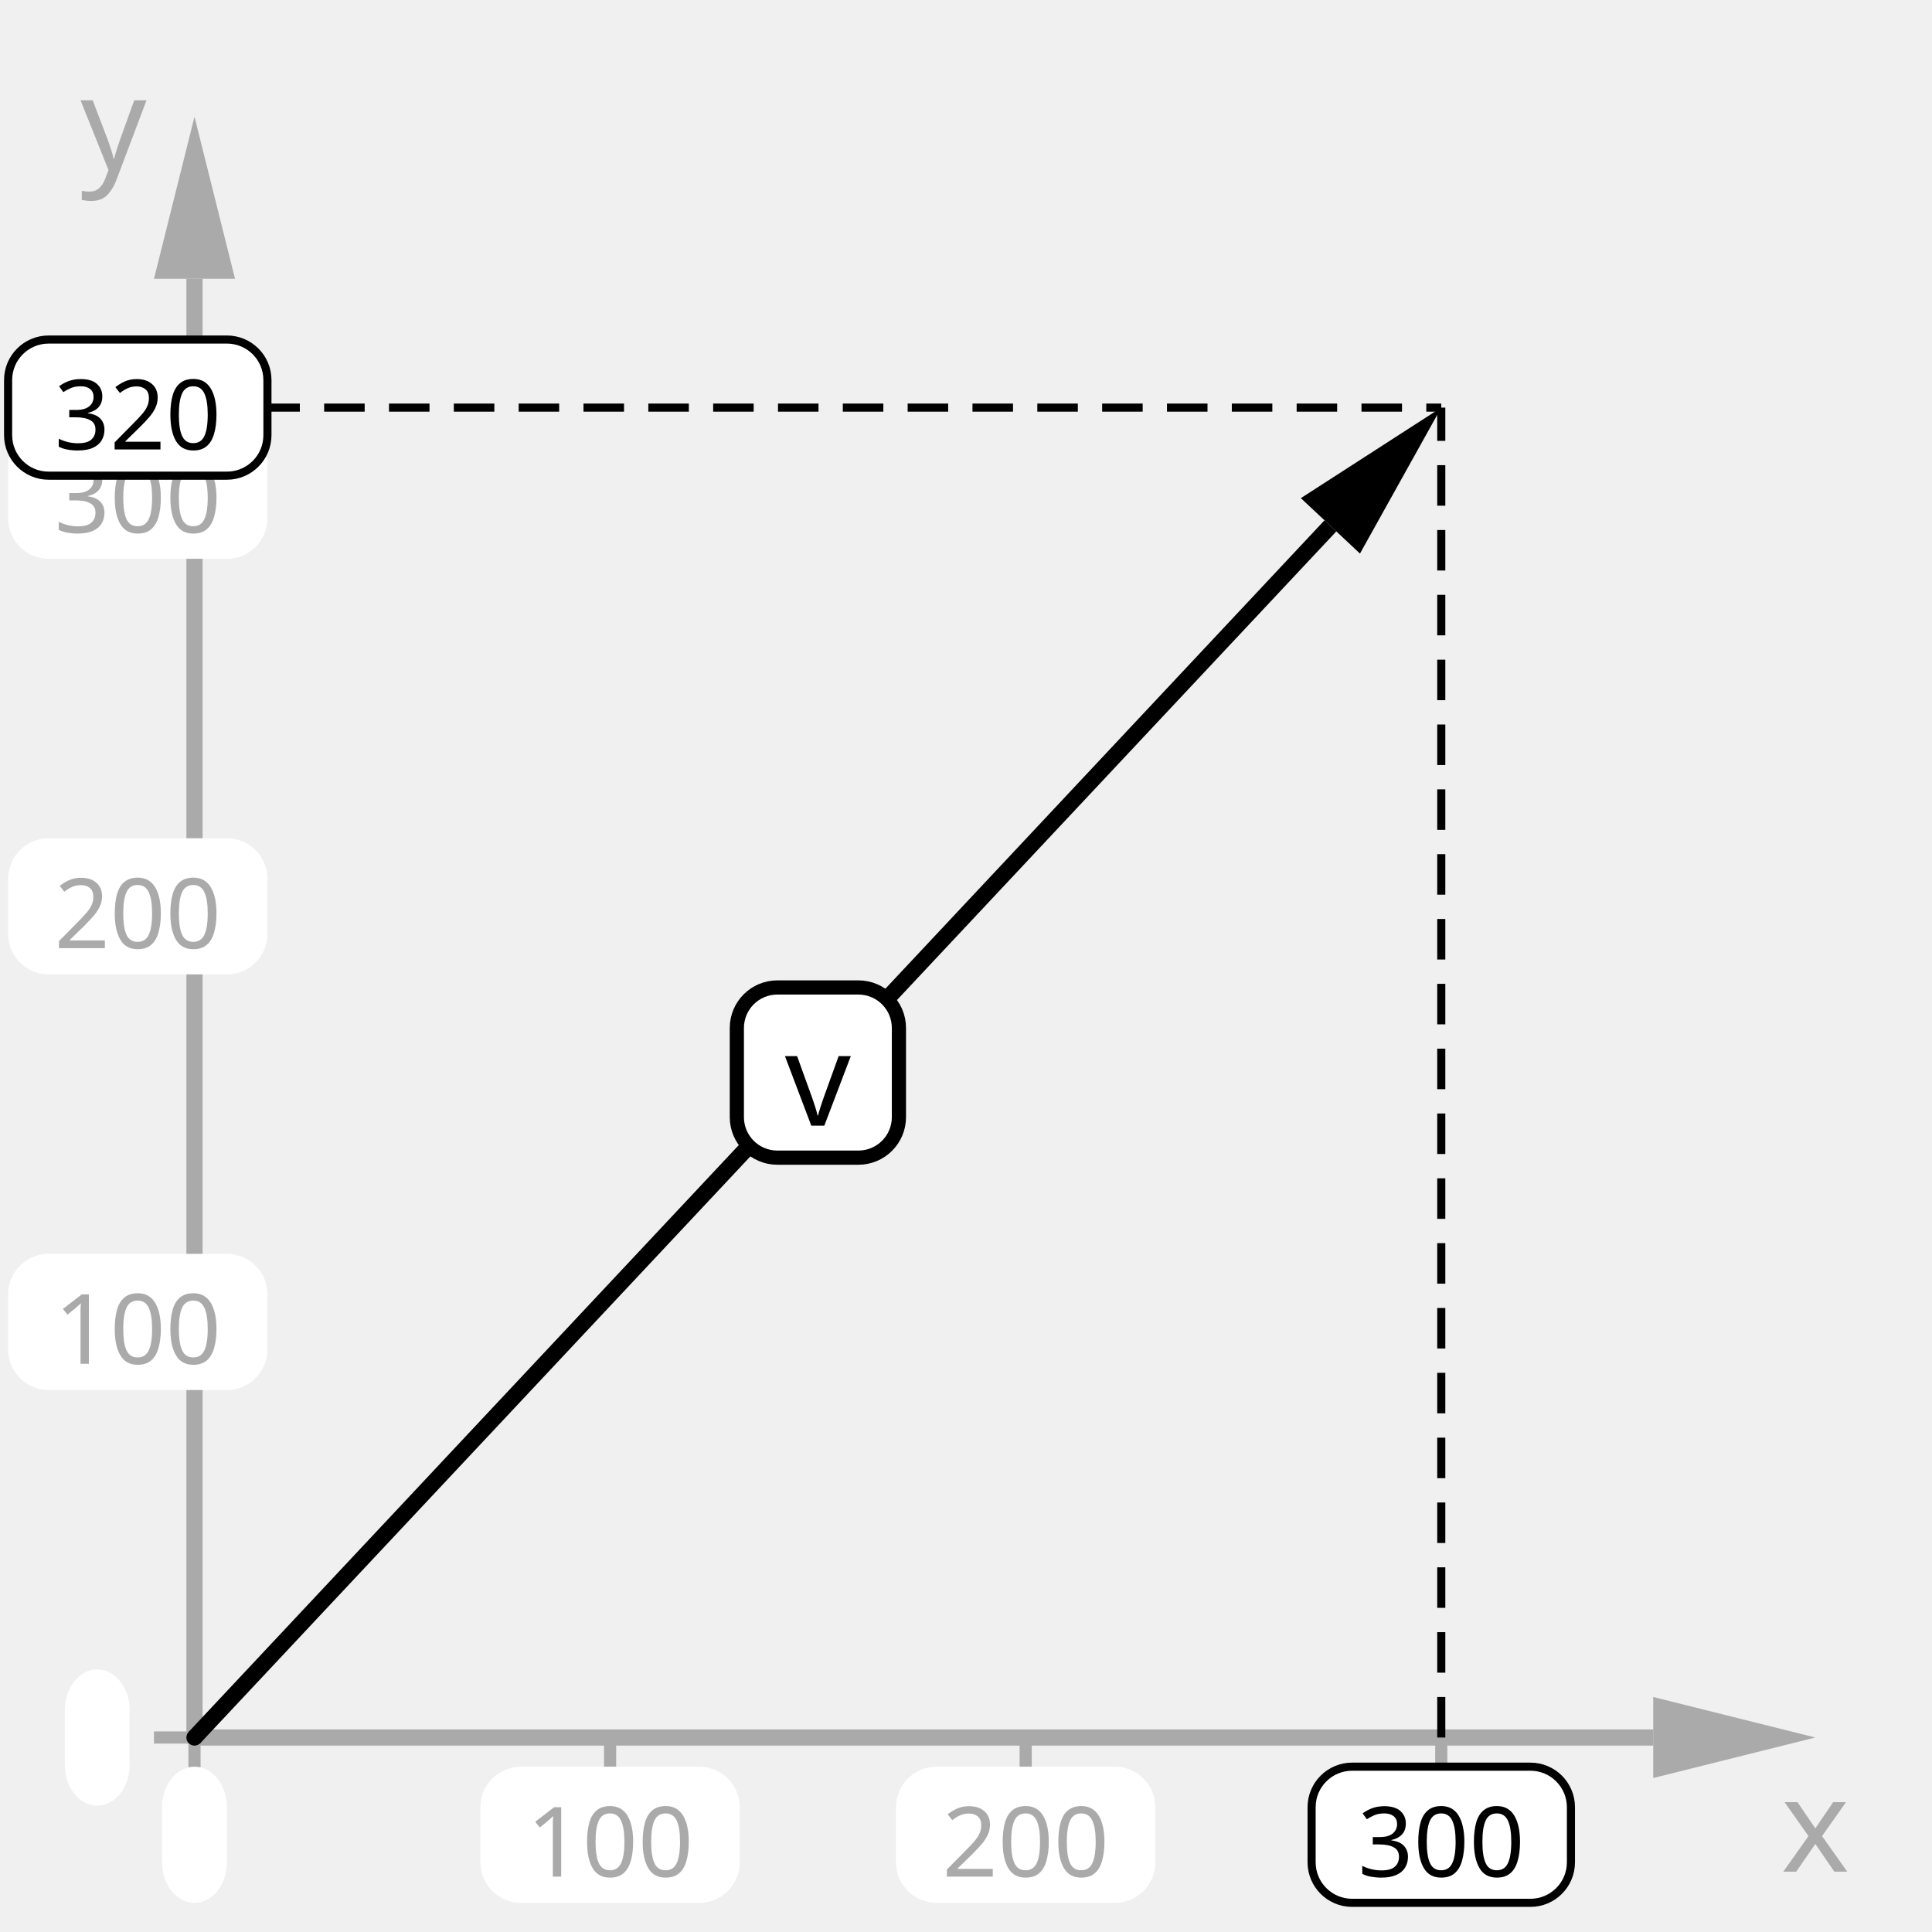
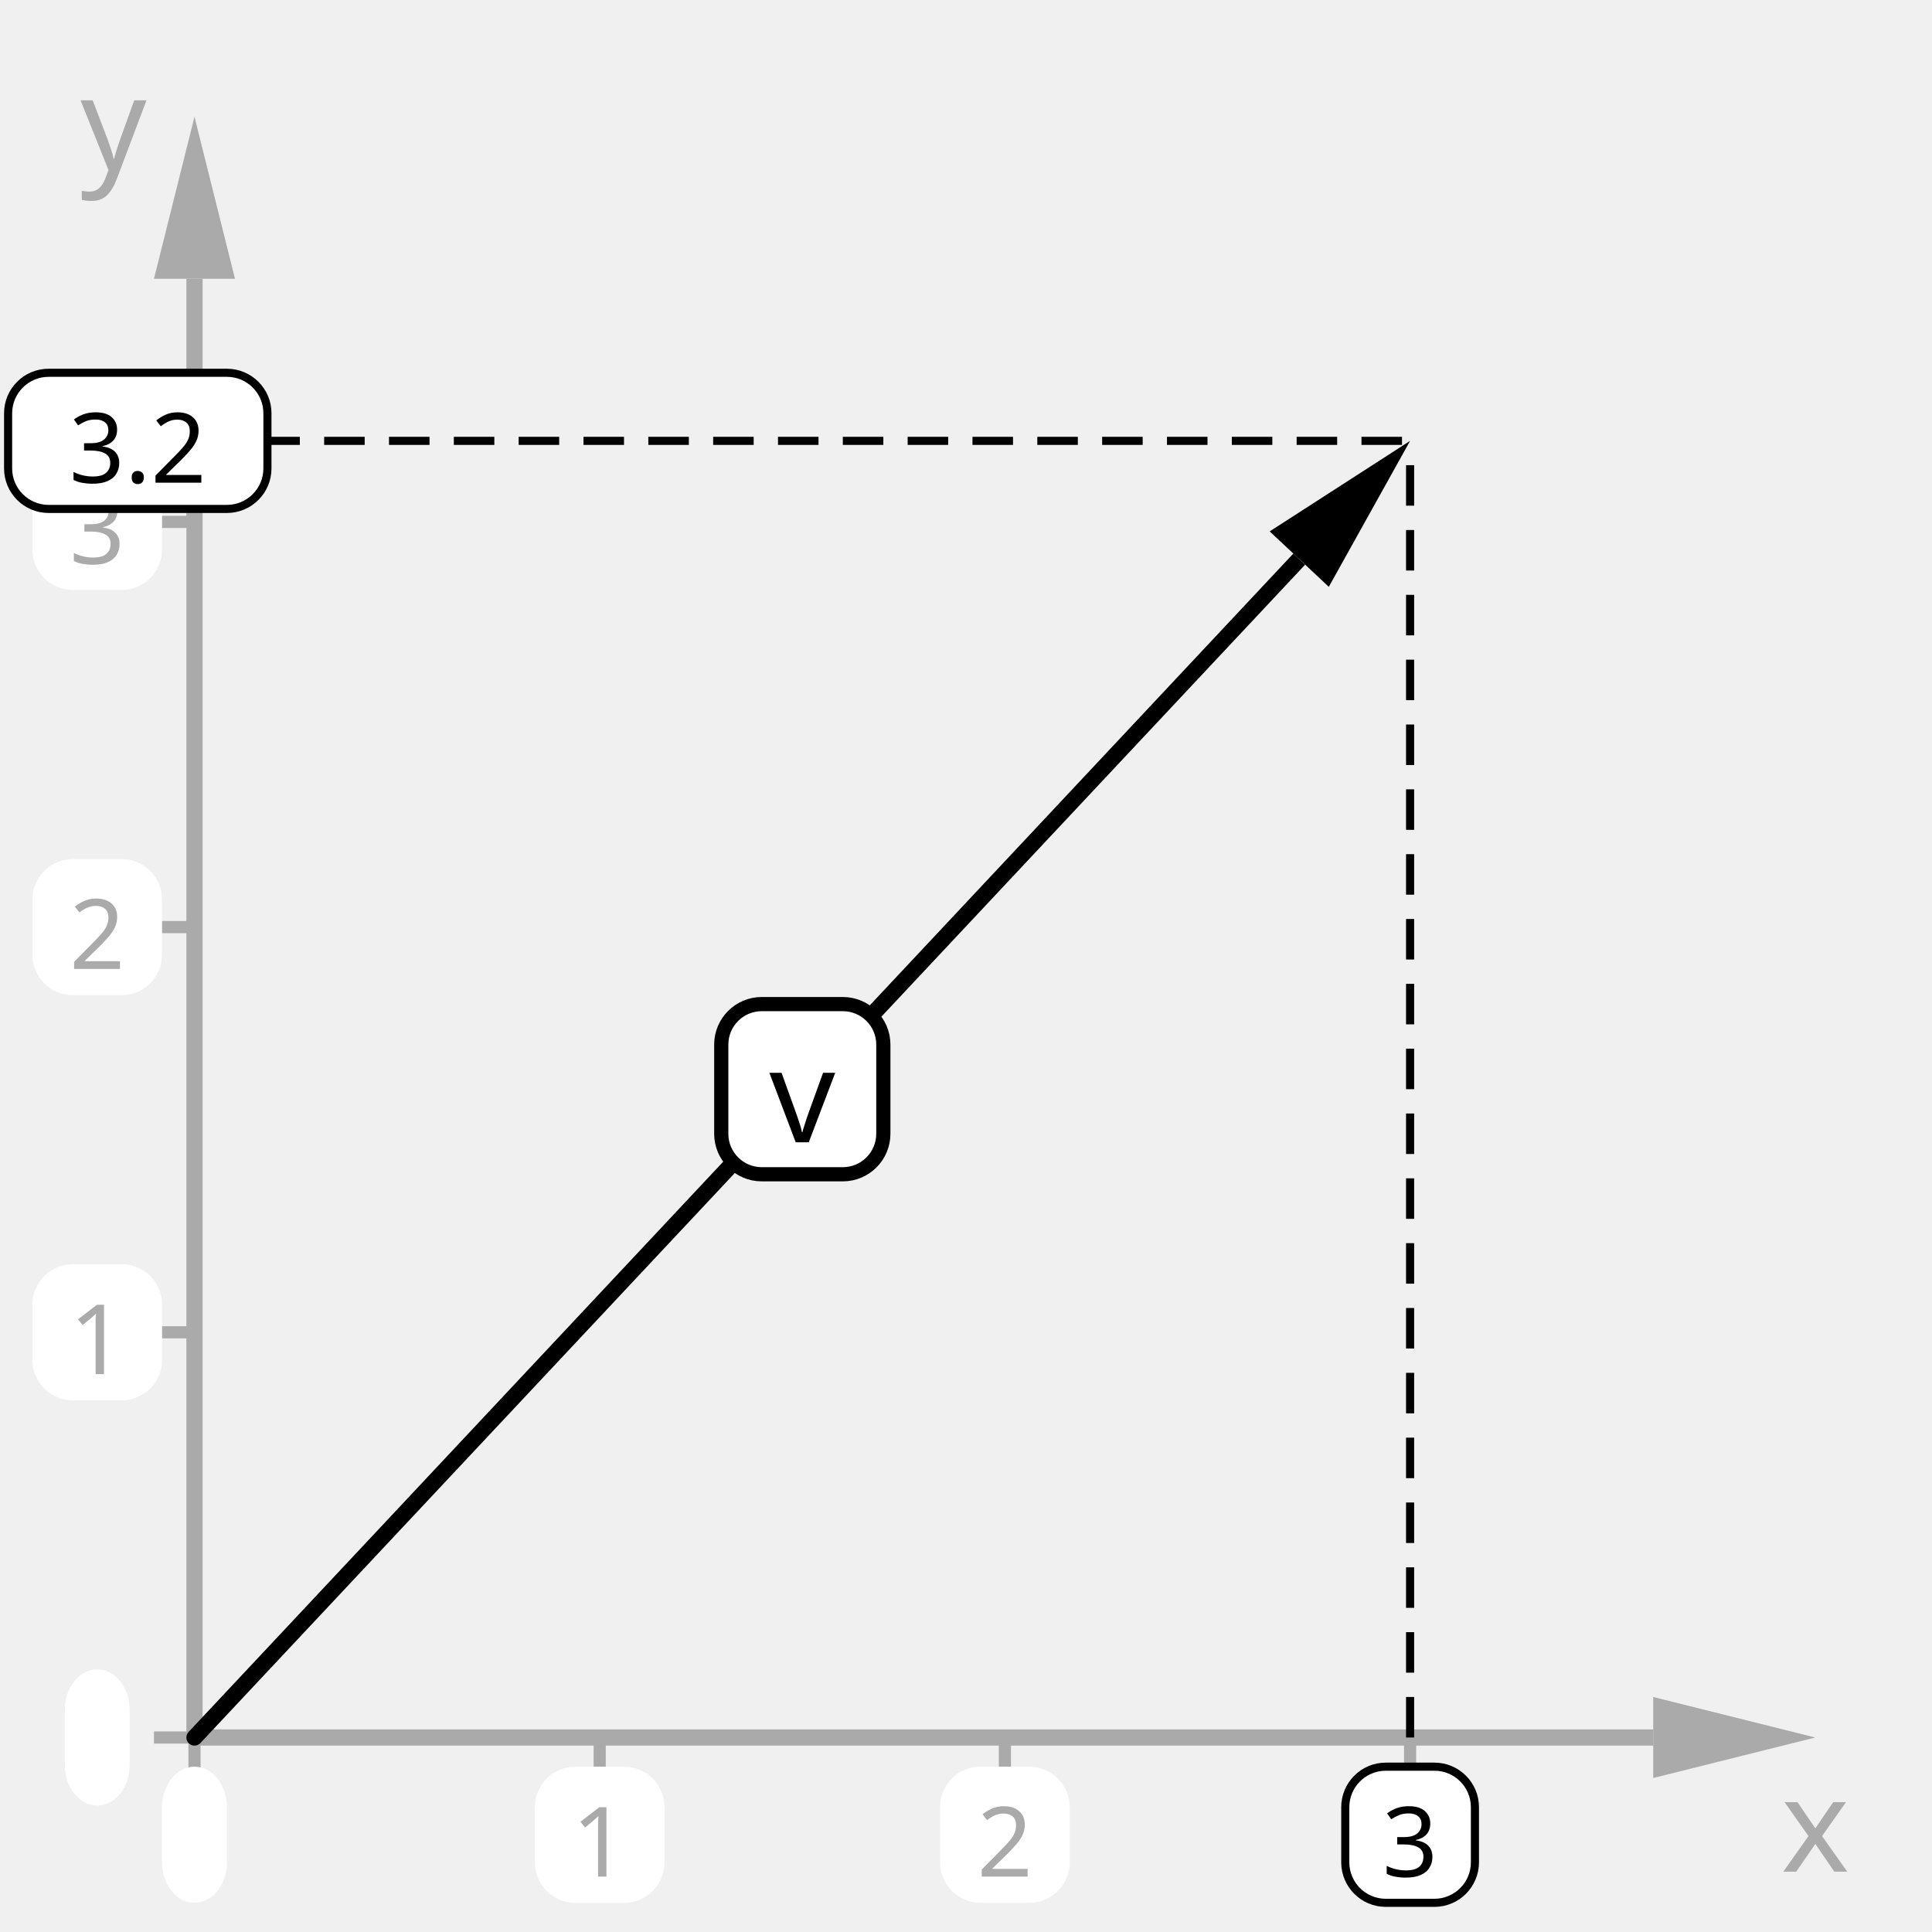
<svg xmlns="http://www.w3.org/2000/svg" width="200" height="200" viewBox="-24 -14.4 238.4 238.4" style="background: rgb(255, 255, 255); border-radius: 8px;">
  <defs>
-     <pattern id="grid-100-#ccc-#fff-200-200-0.5128205128205128-0.5128205128205128" width="51.282" height="51.282" patternUnits="userSpaceOnUse">
-       <path d="M 0 0 L 0 51.282 51.282 51.282 51.282 0 0 0" fill="#fff" stroke="#ccc" stroke-width="0.5" />
+     <pattern id="grid-1-#ccc-#fff-200-200-50-50" width="50" height="50" patternUnits="userSpaceOnUse">
+       <path d="M 0 0 L 0 50 50 50 50 0 0 0" fill="#fff" stroke="#ccc" stroke-width="0.5" />
    </pattern>
  </defs>
-   <rect width="200" height="200" fill="url(#grid-100-#ccc-#fff-200-200-0.5128205128205128-0.5128205128205128)" style="     transform: scaleY(-1);     transform-origin: 0 100px;   " />
+   <rect width="200" height="200" fill="url(#grid-1-#ccc-#fff-200-200-50-50)" style="     transform: scaleY(-1);     transform-origin: 0 100px;   " />
  <defs>
    <marker id="arrowhead-4" markerWidth="10" markerHeight="5" refY="2.5" orient="auto">
      <polygon points="0 0, 10 2.5, 0 5" fill="#aaa" />
    </marker>
    <marker id="arrowbutt-4" markerWidth="4" markerHeight="4" refX="2" refY="2" orient="auto">
      <circle cx="2" cy="2" r="0.5" fill="#aaa" />
    </marker>
  </defs>
  <line x1="0" y1="200" x2="180" y2="200" stroke="#aaa" stroke-width="2" marker-start="url(#arrowbutt-4)" marker-end="url(#arrowhead-4)" />
  <defs>
    <marker id="arrowhead-5" markerWidth="10" markerHeight="5" refY="2.5" orient="auto">
      <polygon points="0 0, 10 2.5, 0 5" fill="#aaa" />
    </marker>
    <marker id="arrowbutt-5" markerWidth="4" markerHeight="4" refX="2" refY="2" orient="auto">
      <circle cx="2" cy="2" r="0.5" fill="#aaa" />
    </marker>
  </defs>
-   <line x1="0" y1="200" x2="1.1021821192326178e-14" y2="20" stroke="#aaa" stroke-width="2" marker-start="url(#arrowbutt-5)" marker-end="url(#arrowhead-5)" />
+   <line x1="0" y1="200" x2="1.1021821192326179e-14" y2="20" stroke="#aaa" stroke-width="2" marker-start="url(#arrowbutt-5)" marker-end="url(#arrowhead-5)" />
  <text x="200" y="211" width="20" fill="#aaa" style="dominant-baseline: middle; text-anchor: middle; font: normal 16px sans-serif">
      x
    </text>
  <text x="-10" y="1" width="20" fill="#aaa" style="dominant-baseline: middle; text-anchor: middle; font: normal 16px sans-serif">
      y
    </text>
  <line x1="0" y1="200" x2="0" y2="205" stroke="#aaa" stroke-width="1.5" stroke-dasharray="undefined" />
  <rect x="-4" y="203.6" width="8" height="16.8" fill="#fff" stroke="#aaa" stroke-width="0" rx="5" />
  <text x="0" y="213" width="8" fill="#aaa" style="dominant-baseline: middle; text-anchor: middle; font: normal 12px sans-serif">
      
    </text>
-   <line x1="51.282" y1="200" x2="51.282" y2="205" stroke="#aaa" stroke-width="1.5" stroke-dasharray="undefined" />
-   <rect x="35.282" y="203.6" width="32" height="16.8" fill="#fff" stroke="#aaa" stroke-width="0" rx="5" />
-   <text x="51.282" y="213" width="32" fill="#aaa" style="dominant-baseline: middle; text-anchor: middle; font: normal 12px sans-serif">
-       100
+   <line x1="50" y1="200" x2="50" y2="205" stroke="#aaa" stroke-width="1.5" stroke-dasharray="undefined" />
+   <rect x="42" y="203.6" width="16" height="16.8" fill="#fff" stroke="#aaa" stroke-width="0" rx="5" />
+   <text x="50" y="213" width="16" fill="#aaa" style="dominant-baseline: middle; text-anchor: middle; font: normal 12px sans-serif">
+       1
    </text>
-   <line x1="102.564" y1="200" x2="102.564" y2="205" stroke="#aaa" stroke-width="1.5" stroke-dasharray="undefined" />
-   <rect x="86.564" y="203.6" width="32" height="16.8" fill="#fff" stroke="#aaa" stroke-width="0" rx="5" />
-   <text x="102.564" y="213" width="32" fill="#aaa" style="dominant-baseline: middle; text-anchor: middle; font: normal 12px sans-serif">
-       200
+   <line x1="100" y1="200" x2="100" y2="205" stroke="#aaa" stroke-width="1.5" stroke-dasharray="undefined" />
+   <rect x="92" y="203.6" width="16" height="16.8" fill="#fff" stroke="#aaa" stroke-width="0" rx="5" />
+   <text x="100" y="213" width="16" fill="#aaa" style="dominant-baseline: middle; text-anchor: middle; font: normal 12px sans-serif">
+       2
    </text>
-   <line x1="153.846" y1="200" x2="153.846" y2="205" stroke="#aaa" stroke-width="1.5" stroke-dasharray="undefined" />
-   <rect x="137.846" y="203.6" width="32" height="16.8" fill="#fff" stroke="#aaa" stroke-width="0" rx="5" />
-   <text x="153.846" y="213" width="32" fill="#aaa" style="dominant-baseline: middle; text-anchor: middle; font: normal 12px sans-serif">
-       300
+   <line x1="150" y1="200" x2="150" y2="205" stroke="#aaa" stroke-width="1.5" stroke-dasharray="undefined" />
+   <rect x="142" y="203.6" width="16" height="16.8" fill="#fff" stroke="#aaa" stroke-width="0" rx="5" />
+   <text x="150" y="213" width="16" fill="#aaa" style="dominant-baseline: middle; text-anchor: middle; font: normal 12px sans-serif">
+       3
    </text>
  <line x1="0" y1="200" x2="-5" y2="200" stroke="#aaa" stroke-width="1.5" stroke-dasharray="undefined" />
  <rect x="-16" y="191.6" width="8" height="16.8" fill="#fff" stroke="#aaa" stroke-width="0" rx="5" />
  <text x="-12" y="201" width="8" fill="#aaa" style="dominant-baseline: middle; text-anchor: middle; font: normal 12px sans-serif">
      
    </text>
-   <line x1="0" y1="148.718" x2="-5" y2="148.718" stroke="#aaa" stroke-width="1.5" stroke-dasharray="undefined" />
-   <rect x="-23" y="140.318" width="32" height="16.8" fill="#fff" stroke="#aaa" stroke-width="0" rx="5" />
-   <text x="-7" y="149.718" width="32" fill="#aaa" style="dominant-baseline: middle; text-anchor: middle; font: normal 12px sans-serif">
-       100
+   <line x1="0" y1="150" x2="-5" y2="150" stroke="#aaa" stroke-width="1.5" stroke-dasharray="undefined" />
+   <rect x="-20" y="141.6" width="16" height="16.8" fill="#fff" stroke="#aaa" stroke-width="0" rx="5" />
+   <text x="-12" y="151" width="16" fill="#aaa" style="dominant-baseline: middle; text-anchor: middle; font: normal 12px sans-serif">
+       1
    </text>
-   <line x1="0" y1="97.436" x2="-5" y2="97.436" stroke="#aaa" stroke-width="1.5" stroke-dasharray="undefined" />
-   <rect x="-23" y="89.036" width="32" height="16.8" fill="#fff" stroke="#aaa" stroke-width="0" rx="5" />
-   <text x="-7" y="98.436" width="32" fill="#aaa" style="dominant-baseline: middle; text-anchor: middle; font: normal 12px sans-serif">
-       200
+   <line x1="0" y1="100" x2="-5" y2="100" stroke="#aaa" stroke-width="1.5" stroke-dasharray="undefined" />
+   <rect x="-20" y="91.6" width="16" height="16.8" fill="#fff" stroke="#aaa" stroke-width="0" rx="5" />
+   <text x="-12" y="101" width="16" fill="#aaa" style="dominant-baseline: middle; text-anchor: middle; font: normal 12px sans-serif">
+       2
    </text>
-   <line x1="0" y1="46.154" x2="-5" y2="46.154" stroke="#aaa" stroke-width="1.5" stroke-dasharray="undefined" />
-   <rect x="-23" y="37.754" width="32" height="16.8" fill="#fff" stroke="#aaa" stroke-width="0" rx="5" />
-   <text x="-7" y="47.154" width="32" fill="#aaa" style="dominant-baseline: middle; text-anchor: middle; font: normal 12px sans-serif">
-       300
+   <line x1="0" y1="50" x2="-5" y2="50" stroke="#aaa" stroke-width="1.5" stroke-dasharray="undefined" />
+   <rect x="-20" y="41.6" width="16" height="16.8" fill="#fff" stroke="#aaa" stroke-width="0" rx="5" />
+   <text x="-12" y="51" width="16" fill="#aaa" style="dominant-baseline: middle; text-anchor: middle; font: normal 12px sans-serif">
+       3
    </text>
  <defs>
    <marker id="arrowhead-6" markerWidth="10" markerHeight="5" refY="2.5" orient="auto">
      <polygon points="0 0, 10 2.5, 0 5" fill="#000" />
    </marker>
    <marker id="arrowbutt-6" markerWidth="4" markerHeight="4" refX="2" refY="2" orient="auto">
      <circle cx="2" cy="2" r="0.5" fill="#000" />
    </marker>
  </defs>
-   <line x1="0" y1="200" x2="140.167" y2="50.488" stroke="#000" stroke-width="2" marker-start="url(#arrowbutt-6)" marker-end="url(#arrowhead-6)" />
-   <rect x="66.923" y="107.449" width="20" height="21" fill="#fff" stroke="#000" stroke-width="1.75" rx="5" />
-   <text x="76.923" y="118.949" width="20" fill="#000" style="dominant-baseline: middle; text-anchor: middle; font: normal 16px sans-serif">
+   <line x1="0" y1="200" x2="136.321" y2="54.591" stroke="#000" stroke-width="2" marker-start="url(#arrowbutt-6)" marker-end="url(#arrowhead-6)" />
+   <rect x="65" y="109.5" width="20" height="21" fill="#fff" stroke="#000" stroke-width="1.75" rx="5" />
+   <text x="75" y="121" width="20" fill="#000" style="dominant-baseline: middle; text-anchor: middle; font: normal 16px sans-serif">
      v
    </text>
-   <line x1="153.846" y1="200" x2="153.846" y2="35.897" stroke="#000" stroke-width="1" stroke-dasharray="5,3" />
-   <line x1="0" y1="35.897" x2="153.846" y2="35.897" stroke="#000" stroke-width="1" stroke-dasharray="5,3" />
-   <rect x="137.846" y="203.6" width="32" height="16.8" fill="#fff" stroke="#000" stroke-width="1" rx="5" />
-   <text x="153.846" y="213" width="32" fill="#000" style="dominant-baseline: middle; text-anchor: middle; font: normal 12px sans-serif">
-       300
+   <line x1="150" y1="200" x2="150" y2="40" stroke="#000" stroke-width="1" stroke-dasharray="5,3" />
+   <line x1="0" y1="40" x2="150" y2="40" stroke="#000" stroke-width="1" stroke-dasharray="5,3" />
+   <rect x="142" y="203.6" width="16" height="16.8" fill="#fff" stroke="#000" stroke-width="1" rx="5" />
+   <text x="150" y="213" width="16" fill="#000" style="dominant-baseline: middle; text-anchor: middle; font: normal 12px sans-serif">
+       3
    </text>
-   <rect x="-23" y="27.497" width="32" height="16.8" fill="#fff" stroke="#000" stroke-width="1" rx="5" />
-   <text x="-7" y="36.897" width="32" fill="#000" style="dominant-baseline: middle; text-anchor: middle; font: normal 12px sans-serif">
-       320
+   <rect x="-23" y="31.6" width="32" height="16.8" fill="#fff" stroke="#000" stroke-width="1" rx="5" />
+   <text x="-7" y="41" width="32" fill="#000" style="dominant-baseline: middle; text-anchor: middle; font: normal 12px sans-serif">
+       3.2
    </text>
</svg>
